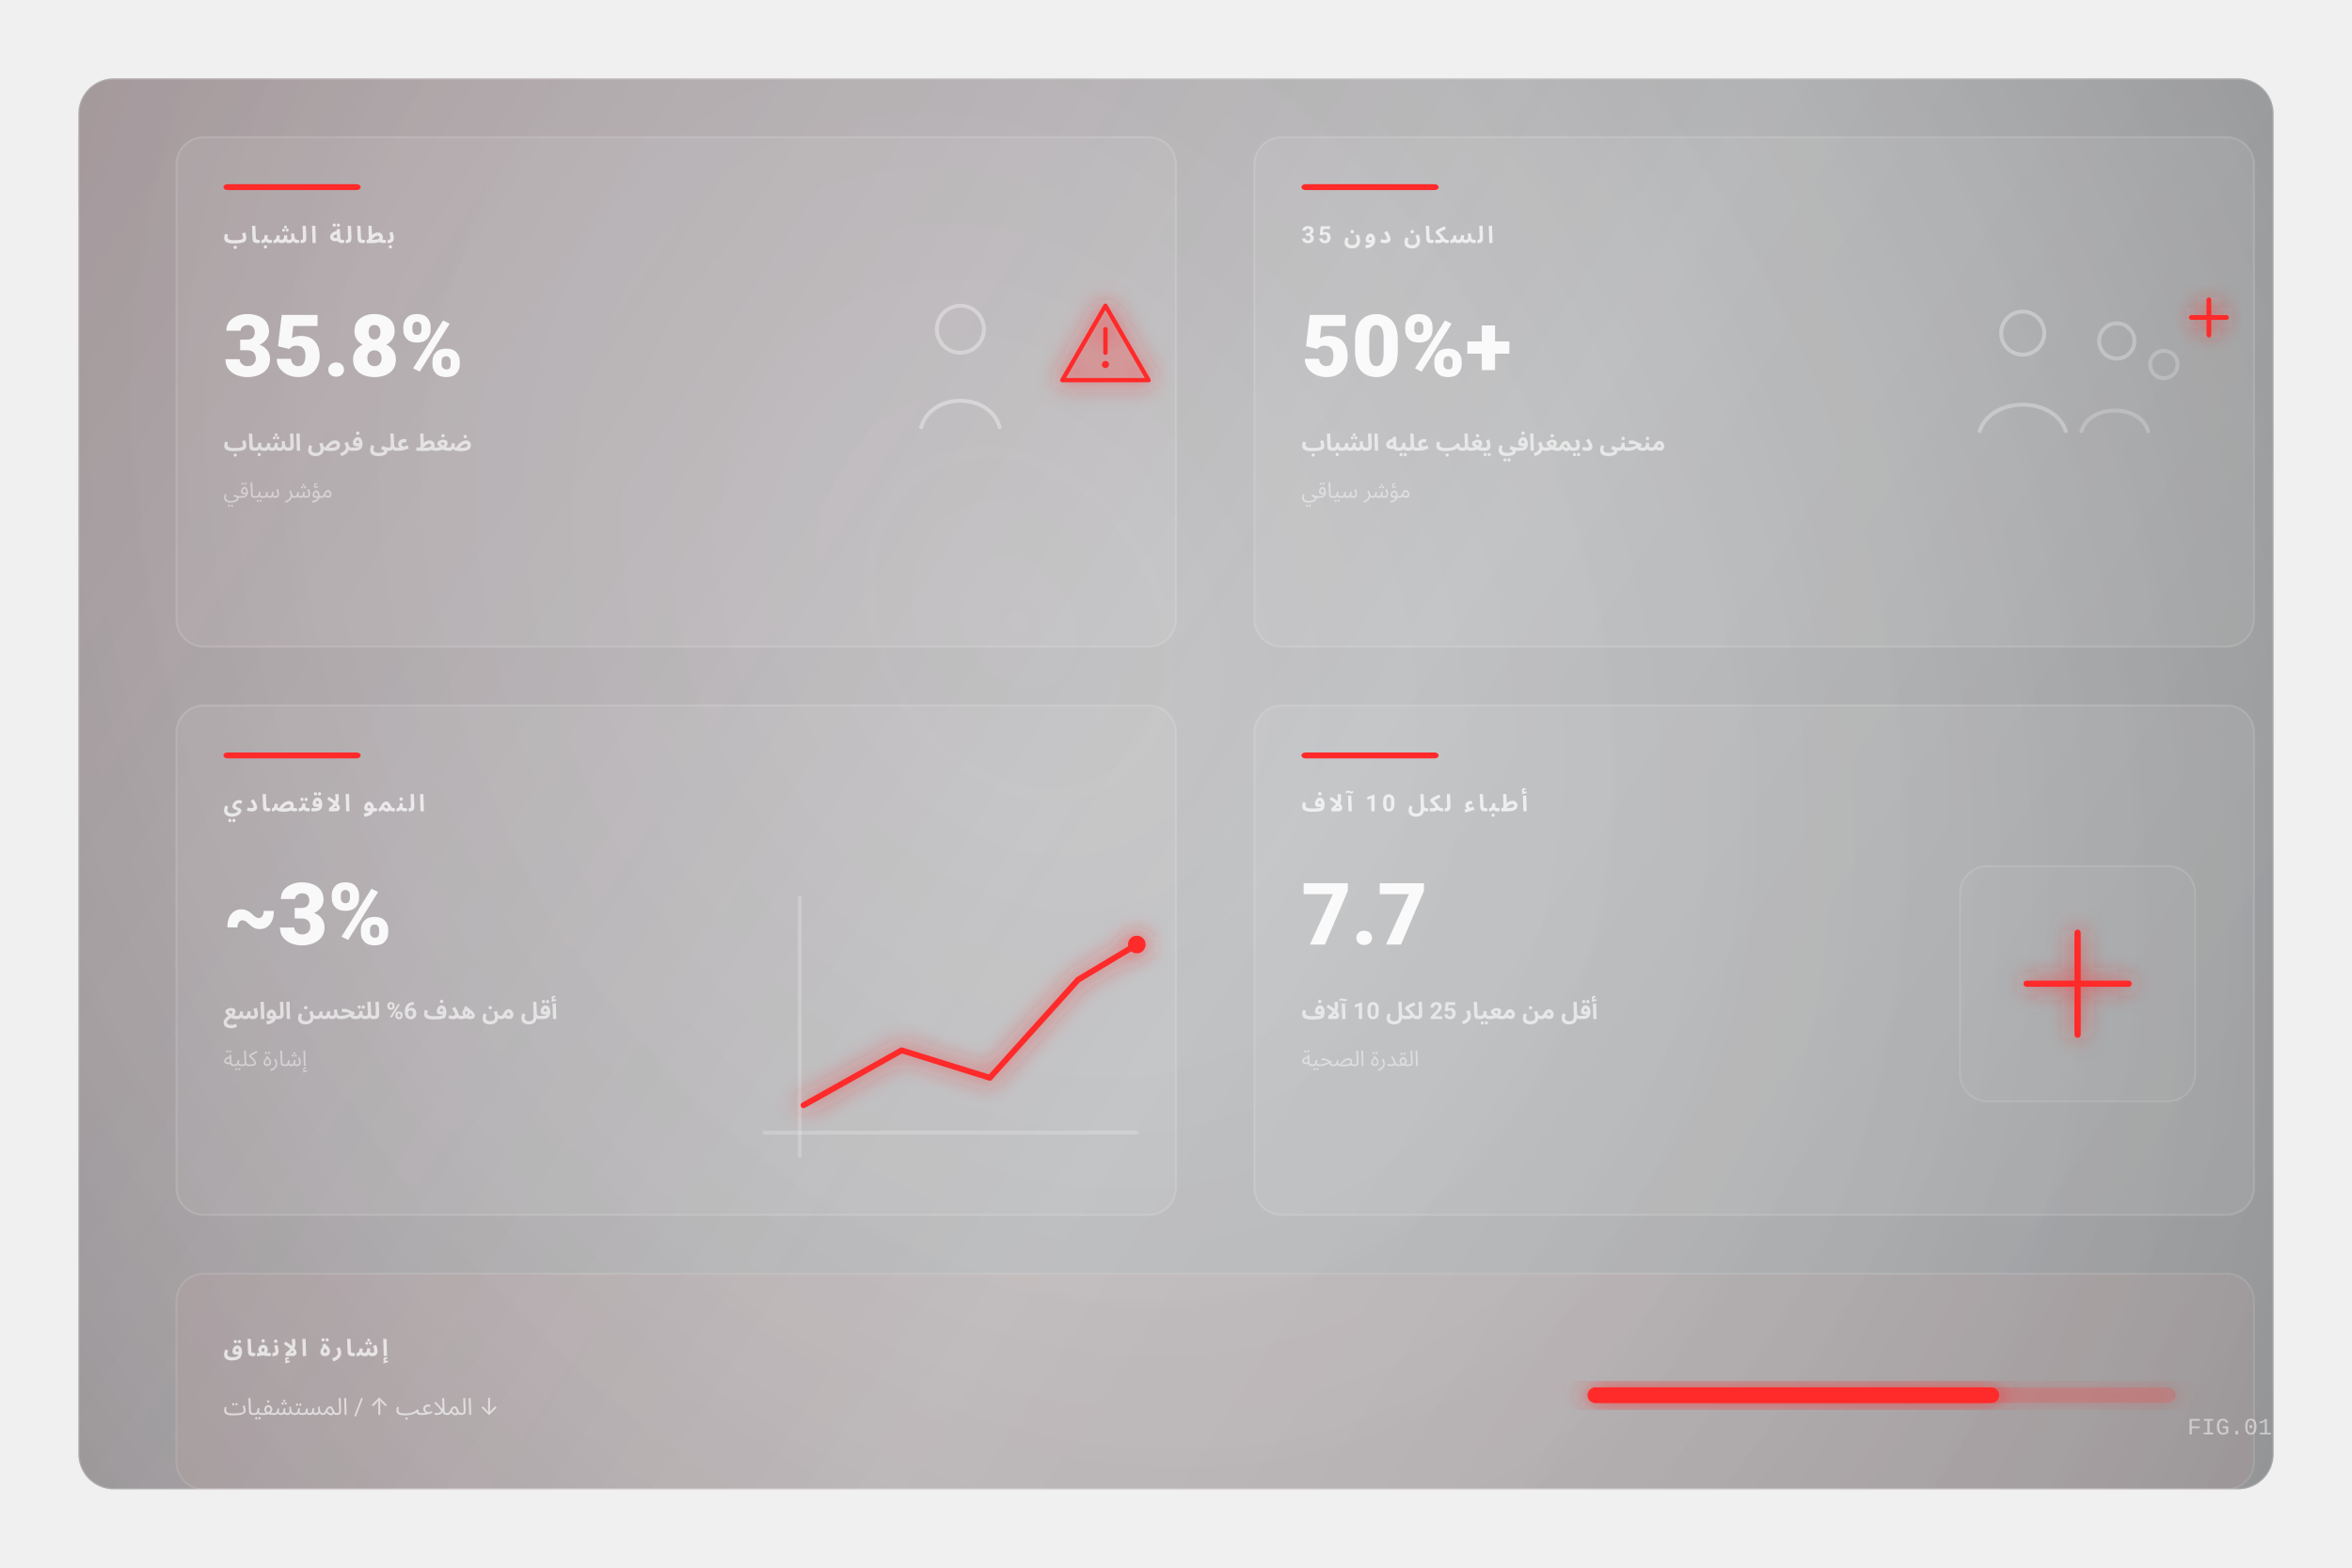
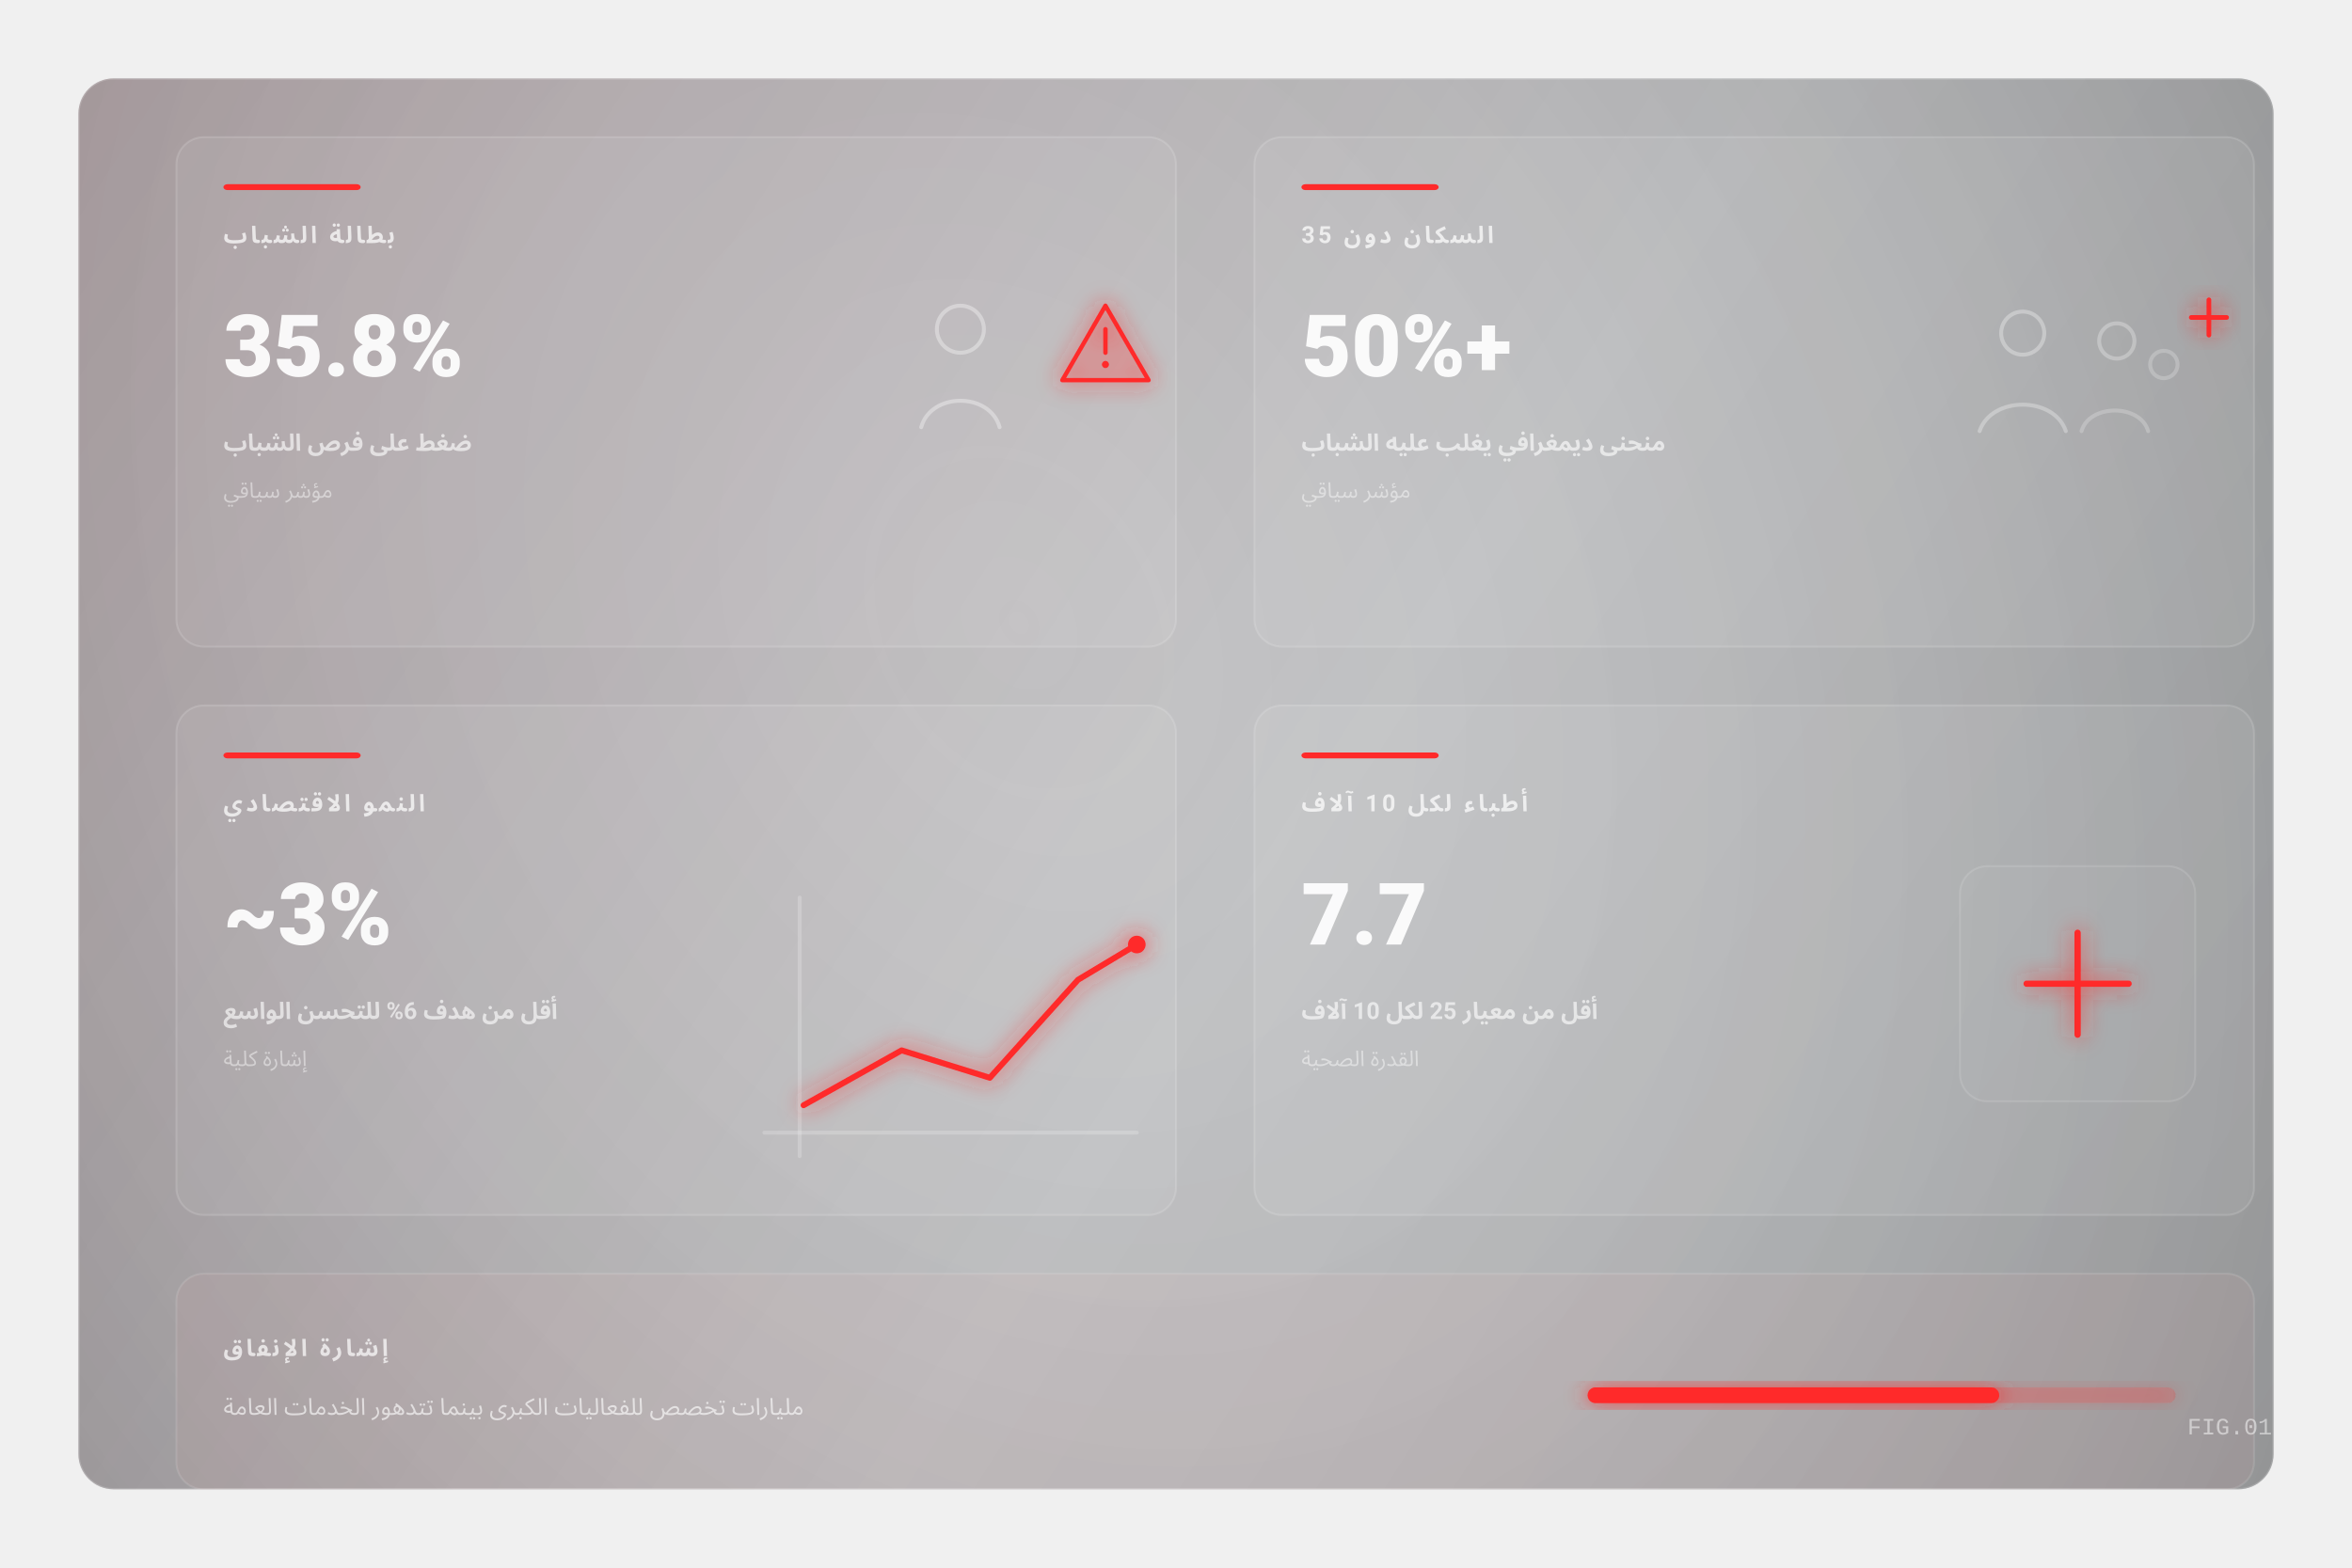
<svg xmlns="http://www.w3.org/2000/svg" width="1200" height="800" viewBox="0 0 1200 800" fill="none">
  <defs>
    <linearGradient id="bgGrad1" x1="40" y1="40" x2="1160" y2="760" gradientUnits="userSpaceOnUse">
      <stop stop-color="#3A141C" stop-opacity="0.35" />
      <stop offset="0.55" stop-color="#1B2028" stop-opacity="0.22" />
      <stop offset="1" stop-color="#0F141B" stop-opacity="0.30" />
    </linearGradient>
    <radialGradient id="softVignette1" cx="0" cy="0" r="1" gradientUnits="userSpaceOnUse" gradientTransform="translate(520 320) rotate(60) scale(900 700)">
      <stop stop-color="#FFFFFF" stop-opacity="0.06" />
      <stop offset="1" stop-color="#000000" stop-opacity="0.18" />
    </radialGradient>
    <filter id="glowRed" x="-40%" y="-40%" width="180%" height="180%">
      <feGaussianBlur stdDeviation="6" result="b" />
      <feMerge>
        <feMergeNode in="b" />
        <feMergeNode in="SourceGraphic" />
      </feMerge>
    </filter>
    <clipPath id="frameClip1">
      <rect x="40" y="40" width="1120" height="720" rx="18" />
    </clipPath>
    <style>
      .sans { font-family: ui-sans-serif, system-ui, -apple-system, Segoe UI, Roboto, Inter, Arial, "Noto Sans Arabic", "Noto Naskh Arabic", "Noto Sans", sans-serif; }
      .mono { font-family: ui-monospace, SFMono-Regular, Menlo, Monaco, Consolas, "Liberation Mono", monospace; }
    </style>
  </defs>
  <g clip-path="url(#frameClip1)">
    <rect x="40" y="40" width="1120" height="720" rx="18" fill="url(#bgGrad1)" />
    <rect x="40" y="40" width="1120" height="720" rx="18" fill="url(#softVignette1)" />
    <rect x="40" y="40" width="1120" height="720" rx="18" stroke="#FFFFFF" stroke-opacity="0.18" stroke-width="1.2" />
    <g transform="translate(90 70)">
      <rect x="0" y="0" width="510" height="260" rx="14" fill="#FFFFFF" fill-opacity="0.06" stroke="#FFFFFF" stroke-opacity="0.14" />
      <rect x="550" y="0" width="510" height="260" rx="14" fill="#FFFFFF" fill-opacity="0.06" stroke="#FFFFFF" stroke-opacity="0.14" />
      <rect x="0" y="290" width="510" height="260" rx="14" fill="#FFFFFF" fill-opacity="0.06" stroke="#FFFFFF" stroke-opacity="0.14" />
      <rect x="550" y="290" width="510" height="260" rx="14" fill="#FFFFFF" fill-opacity="0.06" stroke="#FFFFFF" stroke-opacity="0.14" />
      <rect x="0" y="580" width="1060" height="110" rx="14" fill="#FFFFFF" fill-opacity="0.04" stroke="#FFFFFF" stroke-opacity="0.12" />
      <rect x="0" y="580" width="1060" height="110" rx="14" fill="#FF2A2A" fill-opacity="0.03" />
      <g transform="translate(0 0)">
        <rect x="24" y="24" width="70" height="3" rx="2" fill="#FF2A2A" />
        <text class="sans" x="24" y="54" font-size="12" font-weight="700" letter-spacing="1.6" fill="#FFFFFF" fill-opacity="0.72">بطالة الشباب</text>
        <text class="sans" x="24" y="122" font-size="44" font-weight="800" fill="#FFFFFF" fill-opacity="0.92">35.8%</text>
        <text class="sans" x="24" y="160" font-size="12" font-weight="600" fill="#FFFFFF" fill-opacity="0.62">ضغط على فرص الشباب</text>
        <text class="sans" x="24" y="184" font-size="11" fill="#FFFFFF" fill-opacity="0.45">مؤشر سياقي</text>
        <g transform="translate(360 78)">
          <circle cx="40" cy="20" r="12" stroke="#FFFFFF" stroke-opacity="0.35" stroke-width="2" />
          <path d="M20 70c5-18 35-18 40 0" stroke="#FFFFFF" stroke-opacity="0.35" stroke-width="2" stroke-linecap="round" />
          <g filter="url(#glowRed)" transform="translate(92 2)">
            <path d="M22 6 L44 44 H0 Z" fill="#FF2A2A" fill-opacity="0.10" stroke="#FF2A2A" stroke-width="2.2" stroke-linejoin="round" />
            <path d="M22 18v12" stroke="#FF2A2A" stroke-width="2.2" stroke-linecap="round" />
            <circle cx="22" cy="36" r="1.8" fill="#FF2A2A" />
          </g>
        </g>
      </g>
      <g transform="translate(550 0)">
        <rect x="24" y="24" width="70" height="3" rx="2" fill="#FF2A2A" />
        <text class="sans" x="24" y="54" font-size="12" font-weight="700" letter-spacing="1.6" fill="#FFFFFF" fill-opacity="0.72">السكان دون 35</text>
        <text class="sans" x="24" y="122" font-size="44" font-weight="800" fill="#FFFFFF" fill-opacity="0.92">50%+</text>
        <text class="sans" x="24" y="160" font-size="12" font-weight="600" fill="#FFFFFF" fill-opacity="0.62">منحنى ديمغرافي يغلب عليه الشباب</text>
        <text class="sans" x="24" y="184" font-size="11" fill="#FFFFFF" fill-opacity="0.45">مؤشر سياقي</text>
        <g transform="translate(352 80)">
          <circle cx="40" cy="20" r="11" stroke="#FFFFFF" stroke-opacity="0.32" stroke-width="2" />
          <circle cx="88" cy="24" r="9" stroke="#FFFFFF" stroke-opacity="0.28" stroke-width="2" />
          <circle cx="112" cy="36" r="7" stroke="#FFFFFF" stroke-opacity="0.22" stroke-width="2" />
          <path d="M18 70c6-18 38-18 44 0" stroke="#FFFFFF" stroke-opacity="0.30" stroke-width="2" stroke-linecap="round" />
          <path d="M70 70c4-14 30-14 34 0" stroke="#FFFFFF" stroke-opacity="0.22" stroke-width="2" stroke-linecap="round" />
          <g filter="url(#glowRed)" transform="translate(126 2)">
            <path d="M0 10h18" stroke="#FF2A2A" stroke-width="2.4" stroke-linecap="round" />
            <path d="M9 1v18" stroke="#FF2A2A" stroke-width="2.4" stroke-linecap="round" />
          </g>
        </g>
      </g>
      <g transform="translate(0 290)">
        <rect x="24" y="24" width="70" height="3" rx="2" fill="#FF2A2A" />
        <text class="sans" x="24" y="54" font-size="12" font-weight="700" letter-spacing="1.6" fill="#FFFFFF" fill-opacity="0.72">النمو الاقتصادي</text>
        <text class="sans" x="24" y="122" font-size="44" font-weight="800" fill="#FFFFFF" fill-opacity="0.92">~3%</text>
        <text class="sans" x="24" y="160" font-size="12" font-weight="600" fill="#FFFFFF" fill-opacity="0.62">أقل من هدف 6% للتحسن الواسع</text>
        <text class="sans" x="24" y="184" font-size="11" fill="#FFFFFF" fill-opacity="0.45">إشارة كلية</text>
        <g transform="translate(300 78)">
          <path d="M0 140H190" stroke="#FFFFFF" stroke-opacity="0.20" stroke-width="2" stroke-linecap="round" />
          <path d="M18 152V20" stroke="#FFFFFF" stroke-opacity="0.20" stroke-width="2" stroke-linecap="round" />
          <g filter="url(#glowRed)">
            <path d="M20 126 L70 98 L115 112 L160 62 L190 44" fill="none" stroke="#FF2A2A" stroke-width="3" stroke-linecap="round" stroke-linejoin="round" />
            <circle cx="190" cy="44" r="4.5" fill="#FF2A2A" />
          </g>
        </g>
      </g>
      <g transform="translate(550 290)">
        <rect x="24" y="24" width="70" height="3" rx="2" fill="#FF2A2A" />
        <text class="sans" x="24" y="54" font-size="12" font-weight="700" letter-spacing="1.6" fill="#FFFFFF" fill-opacity="0.72">أطباء لكل 10 آلاف</text>
        <text class="sans" x="24" y="122" font-size="44" font-weight="800" fill="#FFFFFF" fill-opacity="0.92">7.7</text>
        <text class="sans" x="24" y="160" font-size="12" font-weight="600" fill="#FFFFFF" fill-opacity="0.62">أقل من معيار 25 لكل 10 آلاف</text>
        <text class="sans" x="24" y="184" font-size="11" fill="#FFFFFF" fill-opacity="0.45">القدرة الصحية</text>
        <g transform="translate(360 82)">
          <rect x="0" y="0" width="120" height="120" rx="14" fill="#FFFFFF" fill-opacity="0.03" stroke="#FFFFFF" stroke-opacity="0.12" />
          <g filter="url(#glowRed)" transform="translate(36 34)">
            <path d="M24 0v52" stroke="#FF2A2A" stroke-width="3.2" stroke-linecap="round" />
            <path d="M-2 26h52" stroke="#FF2A2A" stroke-width="3.2" stroke-linecap="round" />
          </g>
        </g>
      </g>
      <g transform="translate(0 580)">
        <text class="sans" x="24" y="42" font-size="12" font-weight="700" letter-spacing="1.6" fill="#FFFFFF" fill-opacity="0.70">إشارة الإنفاق</text>
-         <text class="sans" x="24" y="72" font-size="12" fill="#FFFFFF" fill-opacity="0.62">الملاعب ↑  /  المستشفيات ↓</text>
+         <text class="sans" x="24" y="72" font-size="12" fill="#FFFFFF" fill-opacity="0.62">مليارات تخصص للفعاليات الكبرى بينما تتدهور الخدمات العامة</text>
        <g filter="url(#glowRed)" transform="translate(720 58)">
          <rect x="0" y="0" width="300" height="8" rx="4" fill="#FF2A2A" fill-opacity="0.20" />
          <rect x="0" y="0" width="210" height="8" rx="4" fill="#FF2A2A" />
        </g>
      </g>
    </g>
    <text class="mono" x="1116" y="732" font-size="12" fill="#FFFFFF" fill-opacity="0.50">FIG.01</text>
  </g>
</svg>
